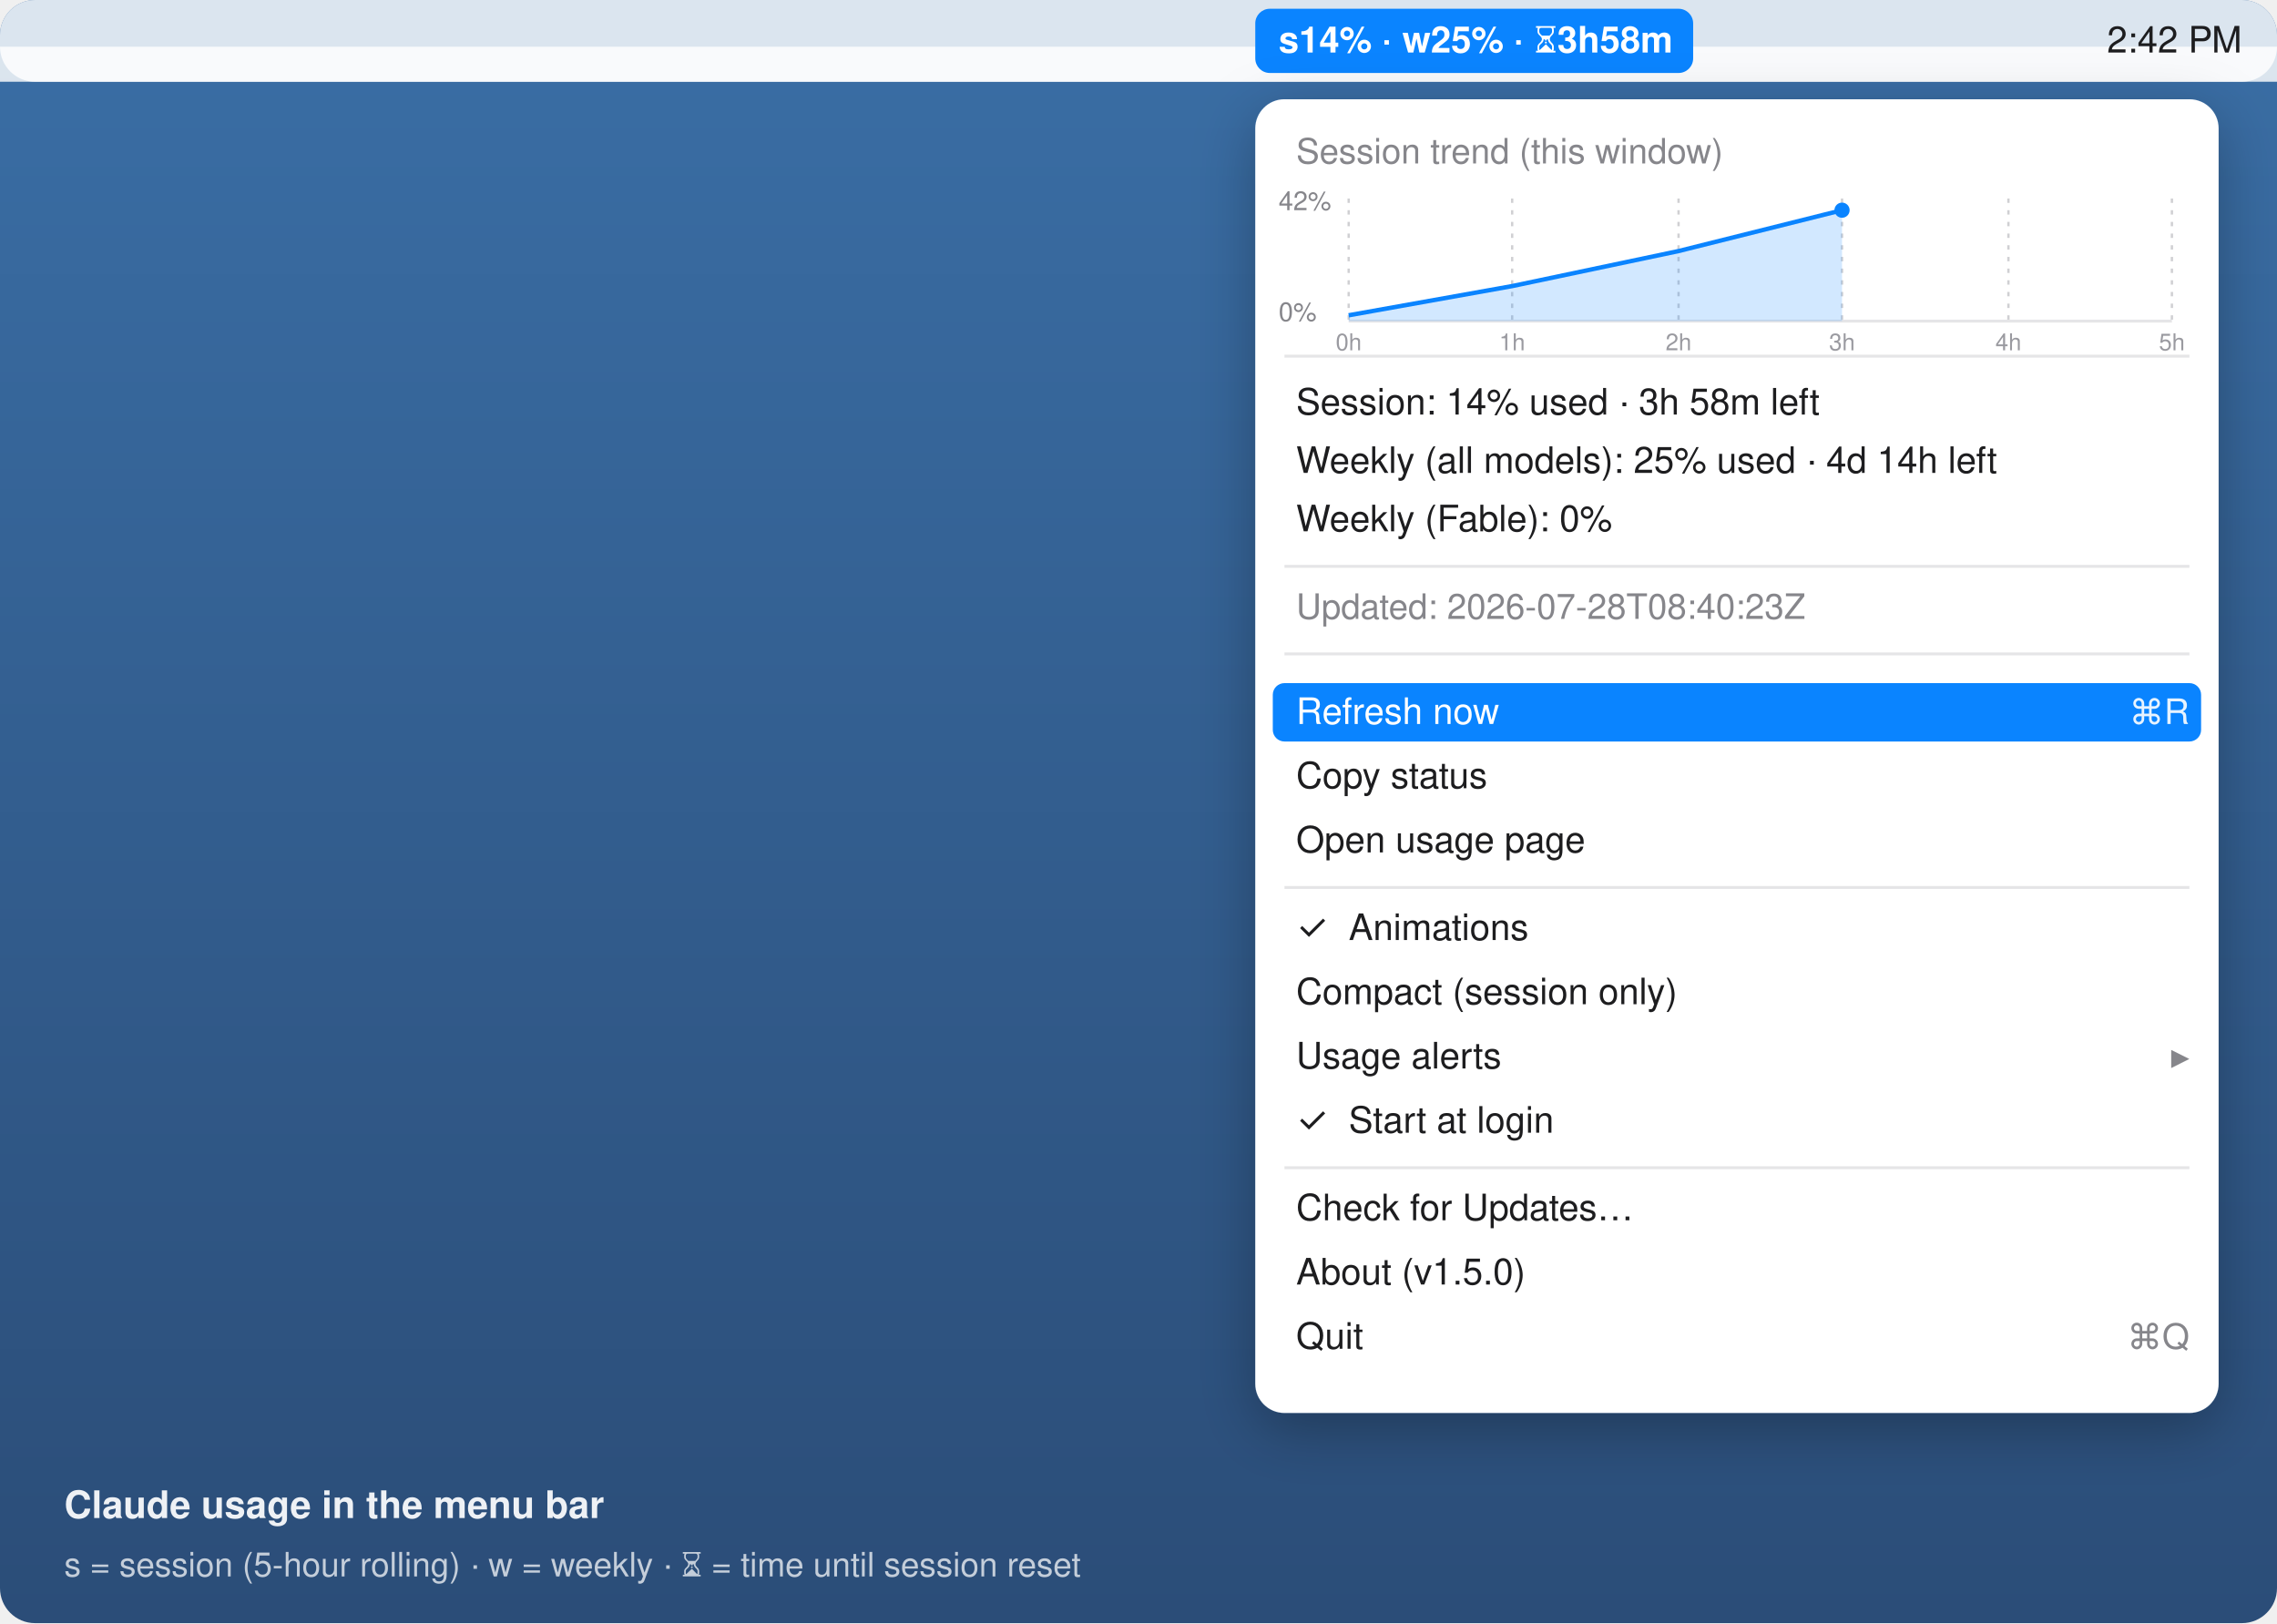
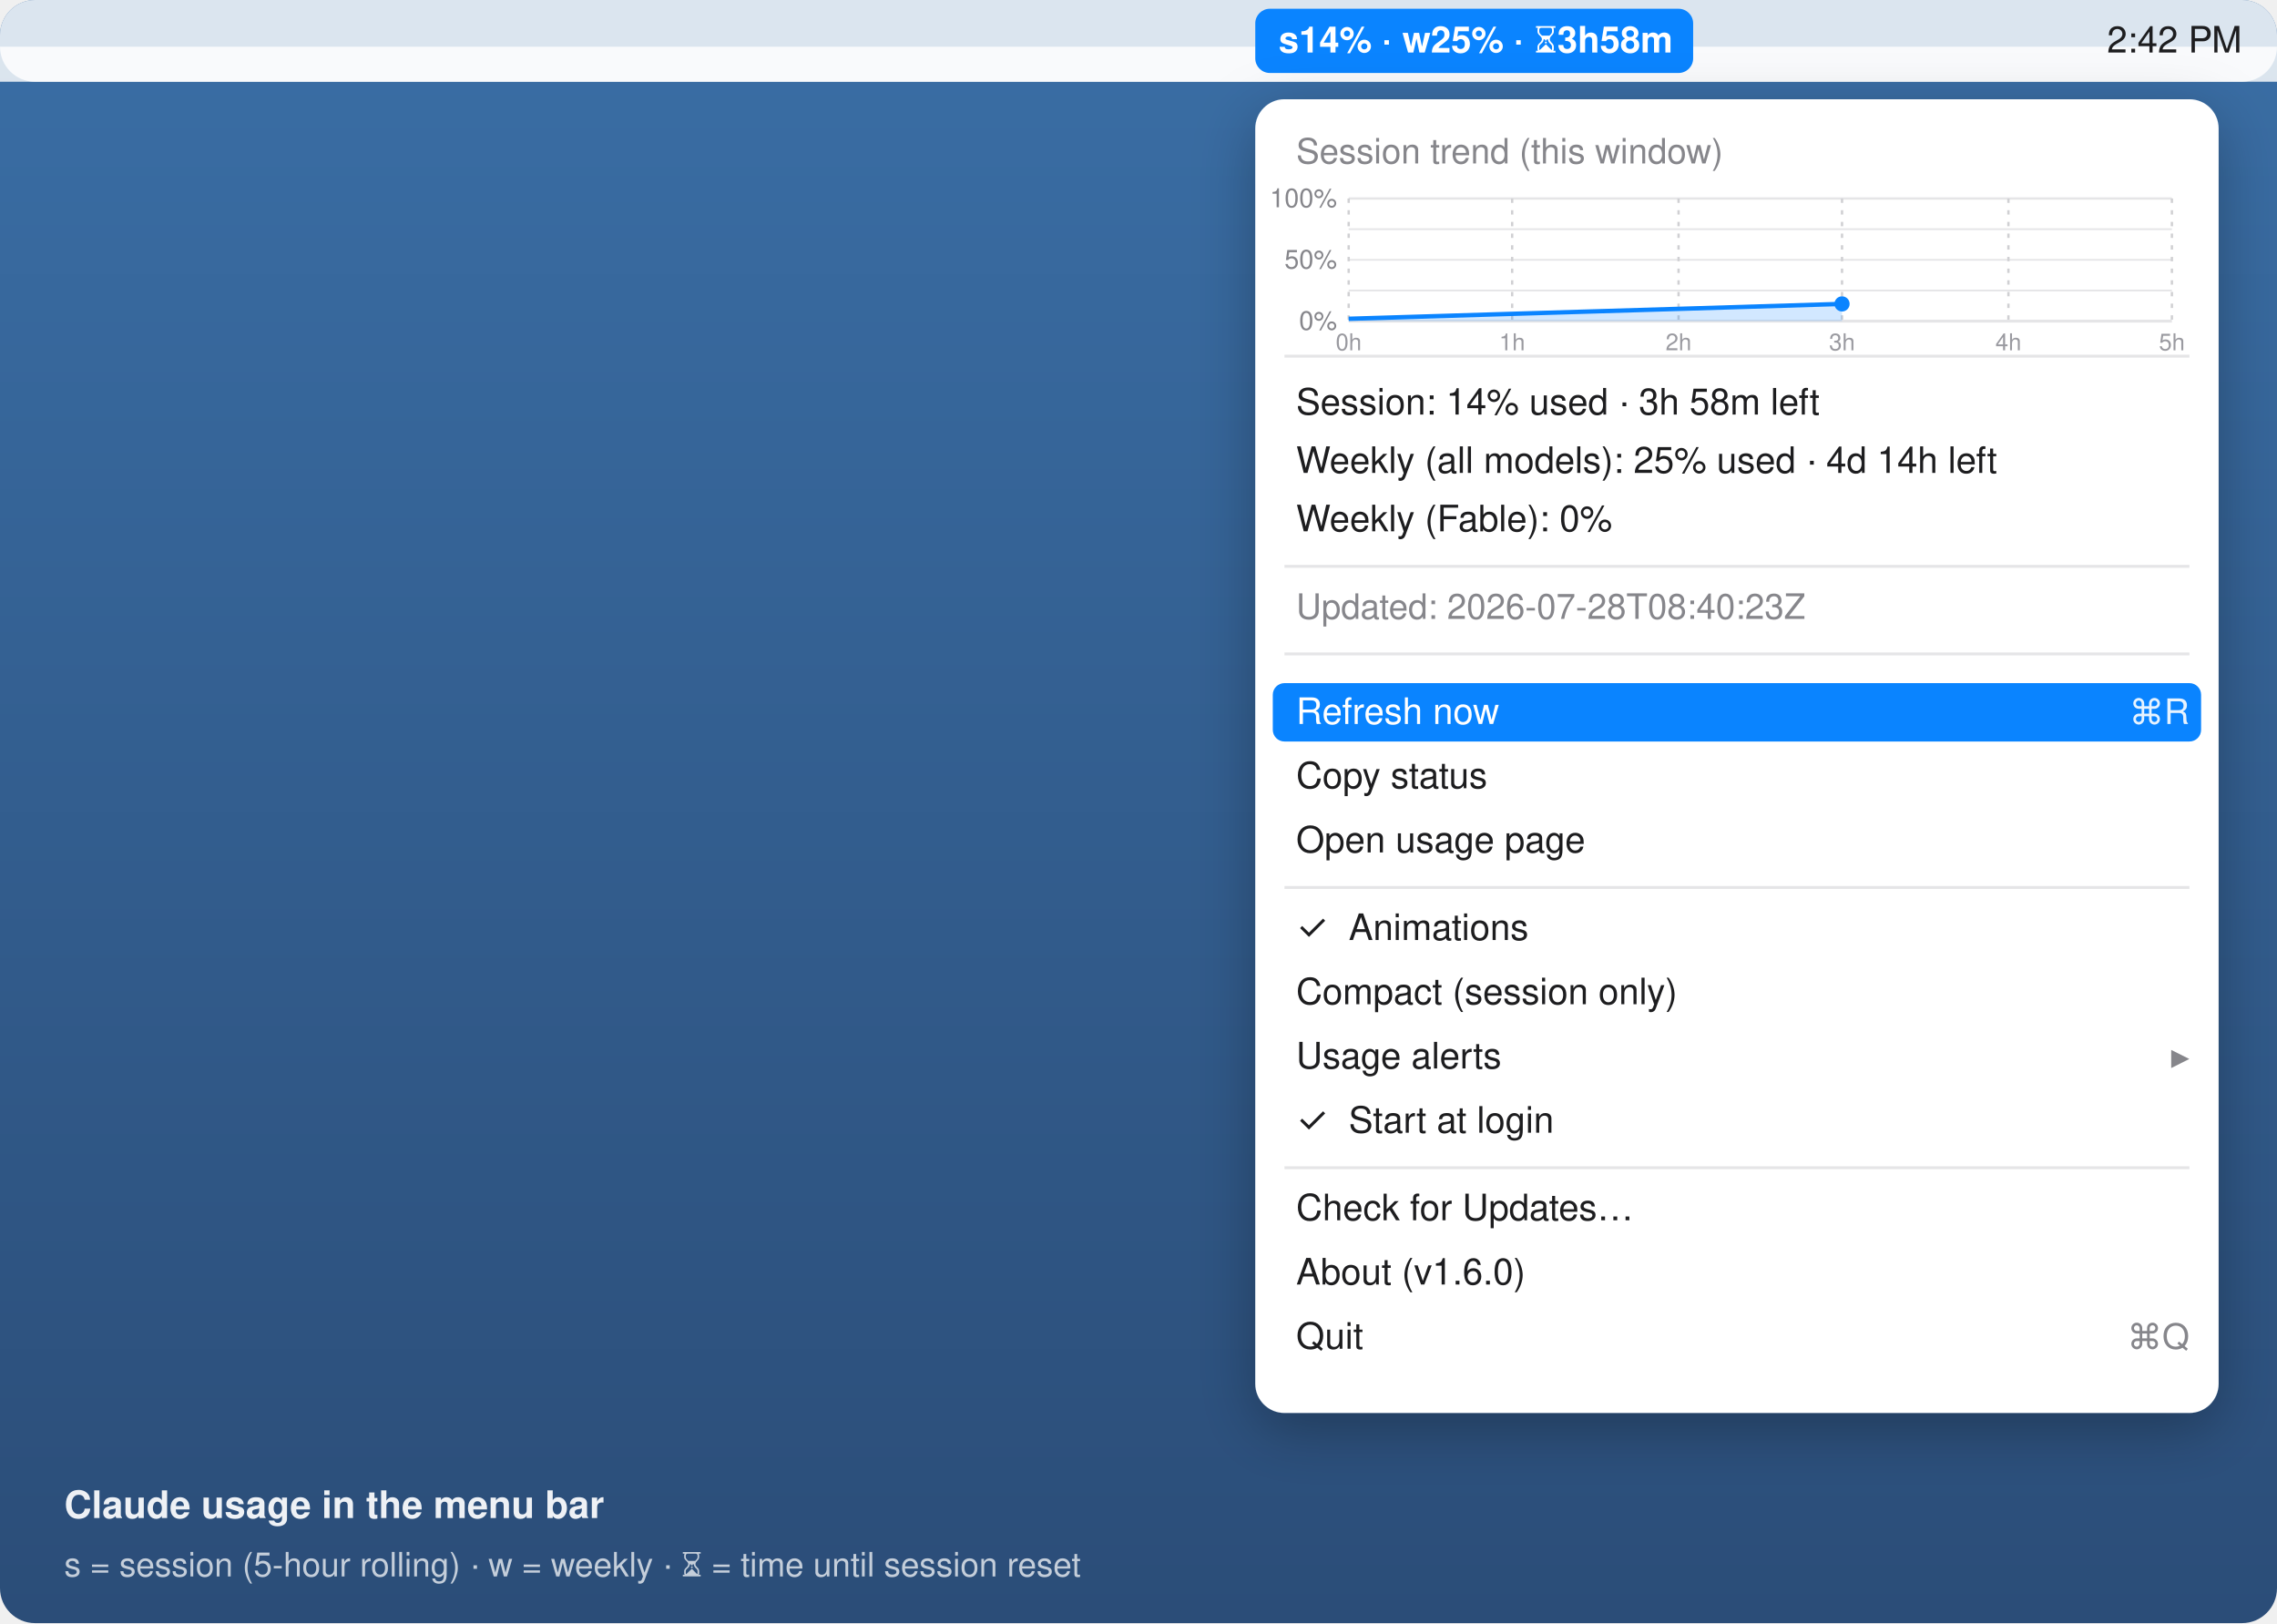
<svg xmlns="http://www.w3.org/2000/svg" width="780" height="556" viewBox="0 0 780 556" font-family="-apple-system, 'SF Pro Text', Helvetica, Arial, sans-serif">
  <defs>
    <linearGradient id="desk" x1="0" y1="0" x2="0" y2="1">
      <stop offset="0" stop-color="#3a6ea5" />
      <stop offset="1" stop-color="#2b4d78" />
    </linearGradient>
    <filter id="shadow" x="-20%" y="-20%" width="140%" height="140%">
      <feDropShadow dx="0" dy="6" stdDeviation="10" flood-color="#000" flood-opacity="0.28" />
    </filter>
  </defs>
  <rect x="0" y="0" width="780" height="556" rx="12" fill="url(#desk)" />
  <rect x="0" y="0" width="780" height="28" rx="12" fill="#ffffff" fill-opacity="0.82" />
  <rect x="0" y="16" width="780" height="12" fill="#ffffff" fill-opacity="0.82" />
  <rect x="430" y="3" width="150" height="22" rx="5" fill="#0a84ff" />
  <text x="438" y="18" font-size="12.5" fill="#ffffff" font-weight="600">s14% · w25% · ⏳3h58m</text>
  <text x="768" y="18" font-size="12.5" fill="#1d1d1f" text-anchor="end">2:42 PM</text>
  <g filter="url(#shadow)">
    <rect x="430" y="34" width="330" height="450" rx="10" fill="#ffffff" />
  </g>
  <text x="444" y="56" font-size="12" fill="#86868b">Session trend (this window)</text>
-   <text x="438" y="72" font-size="9" fill="#86868b">42%</text>
-   <text x="438" y="110" font-size="9" fill="#86868b">0%</text>
+   <g font-size="9" fill="#86868b" text-anchor="end">
+     <text x="458" y="71">100%</text>
+     <text x="458" y="92">50%</text>
+     <text x="458" y="113">0%</text>
+   </g>
+   <g stroke="#e5e5e7">
+     <line x1="462" y1="68" x2="744" y2="68" stroke-width="0.8" />
+     <line x1="462" y1="78.5" x2="744" y2="78.5" stroke-width="0.6" />
+     <line x1="462" y1="89" x2="744" y2="89" stroke-width="0.6" />
+     <line x1="462" y1="99.5" x2="744" y2="99.5" stroke-width="0.6" />
+   </g>
  <line x1="462" y1="110" x2="744" y2="110" stroke="#e5e5e7" stroke-width="1" />
  <g stroke="#d0d0d3" stroke-width="0.8" stroke-dasharray="1.5 2.5">
    <line x1="462" y1="68" x2="462" y2="110" />
    <line x1="518" y1="68" x2="518" y2="110" />
    <line x1="575" y1="68" x2="575" y2="110" />
    <line x1="631" y1="68" x2="631" y2="110" />
    <line x1="688" y1="68" x2="688" y2="110" />
    <line x1="744" y1="68" x2="744" y2="110" />
  </g>
  <g font-size="8" fill="#9a9aa0" text-anchor="middle">
    <text x="462" y="120">0h</text>
    <text x="518" y="120">1h</text>
    <text x="575" y="120">2h</text>
    <text x="631" y="120">3h</text>
    <text x="688" y="120">4h</text>
    <text x="744" y="120">5h</text>
  </g>
-   <path d="M462,108 L518,98 L575,86 L631,72 L631,110 L462,110 Z" fill="#0a84ff" fill-opacity="0.18" />
-   <path d="M462,108 L518,98 L575,86 L631,72" fill="none" stroke="#0a84ff" stroke-width="1.5" />
-   <circle cx="631" cy="72" r="2.6" fill="#0a84ff" />
+   <path d="M462,109.2 L518,107.5 L575,105.8 L631,104.1 L631,110 L462,110 Z" fill="#0a84ff" fill-opacity="0.18" />
+   <path d="M462,109.2 L518,107.5 L575,105.8 L631,104.1" fill="none" stroke="#0a84ff" stroke-width="1.5" />
+   <circle cx="631" cy="104.1" r="2.6" fill="#0a84ff" />
  <line x1="440" y1="122" x2="750" y2="122" stroke="#e5e5e7" stroke-width="1" />
  <text x="444" y="142" font-size="12.5" fill="#1d1d1f">Session: 14% used · 3h 58m left</text>
  <text x="444" y="162" font-size="12.5" fill="#1d1d1f">Weekly (all models): 25% used · 4d 14h left</text>
  <text x="444" y="182" font-size="12.5" fill="#1d1d1f">Weekly (Fable): 0%</text>
  <line x1="440" y1="194" x2="750" y2="194" stroke="#e5e5e7" stroke-width="1" />
  <text x="444" y="212" font-size="12" fill="#86868b">Updated: 2026-07-28T08:40:23Z</text>
  <line x1="440" y1="224" x2="750" y2="224" stroke="#e5e5e7" stroke-width="1" />
  <rect x="436" y="234" width="318" height="20" rx="4" fill="#0a84ff" />
  <text x="444" y="248" font-size="12.5" fill="#ffffff">Refresh now</text>
  <text x="750" y="248" font-size="12" fill="#ffffff" text-anchor="end" opacity="0.9">⌘R</text>
  <text x="444" y="270" font-size="12.5" fill="#1d1d1f">Copy status</text>
  <text x="444" y="292" font-size="12.5" fill="#1d1d1f">Open usage page</text>
  <line x1="440" y1="304" x2="750" y2="304" stroke="#e5e5e7" stroke-width="1" />
  <text x="444" y="322" font-size="12.5" fill="#1d1d1f">✓  Animations</text>
  <text x="444" y="344" font-size="12.5" fill="#1d1d1f">    Compact (session only)</text>
  <text x="444" y="366" font-size="12.5" fill="#1d1d1f">    Usage alerts</text>
  <text x="750" y="366" font-size="12.5" fill="#86868b" text-anchor="end">▸</text>
  <text x="444" y="388" font-size="12.5" fill="#1d1d1f">✓  Start at login</text>
  <line x1="440" y1="400" x2="750" y2="400" stroke="#e5e5e7" stroke-width="1" />
  <text x="444" y="418" font-size="12.5" fill="#1d1d1f">Check for Updates…</text>
-   <text x="444" y="440" font-size="12.5" fill="#1d1d1f">About (v1.5.0)</text>
+   <text x="444" y="440" font-size="12.5" fill="#1d1d1f">About (v1.6.0)</text>
  <text x="444" y="462" font-size="12.5" fill="#1d1d1f">Quit</text>
  <text x="750" y="462" font-size="12" fill="#86868b" text-anchor="end">⌘Q</text>
  <text x="22" y="520" font-size="13" fill="#ffffff" opacity="0.92" font-weight="600">Claude usage in the menu bar</text>
  <text x="22" y="540" font-size="11.5" fill="#ffffff" opacity="0.72">s = session (5-hour rolling) · w = weekly · ⏳ = time until session reset</text>
</svg>
